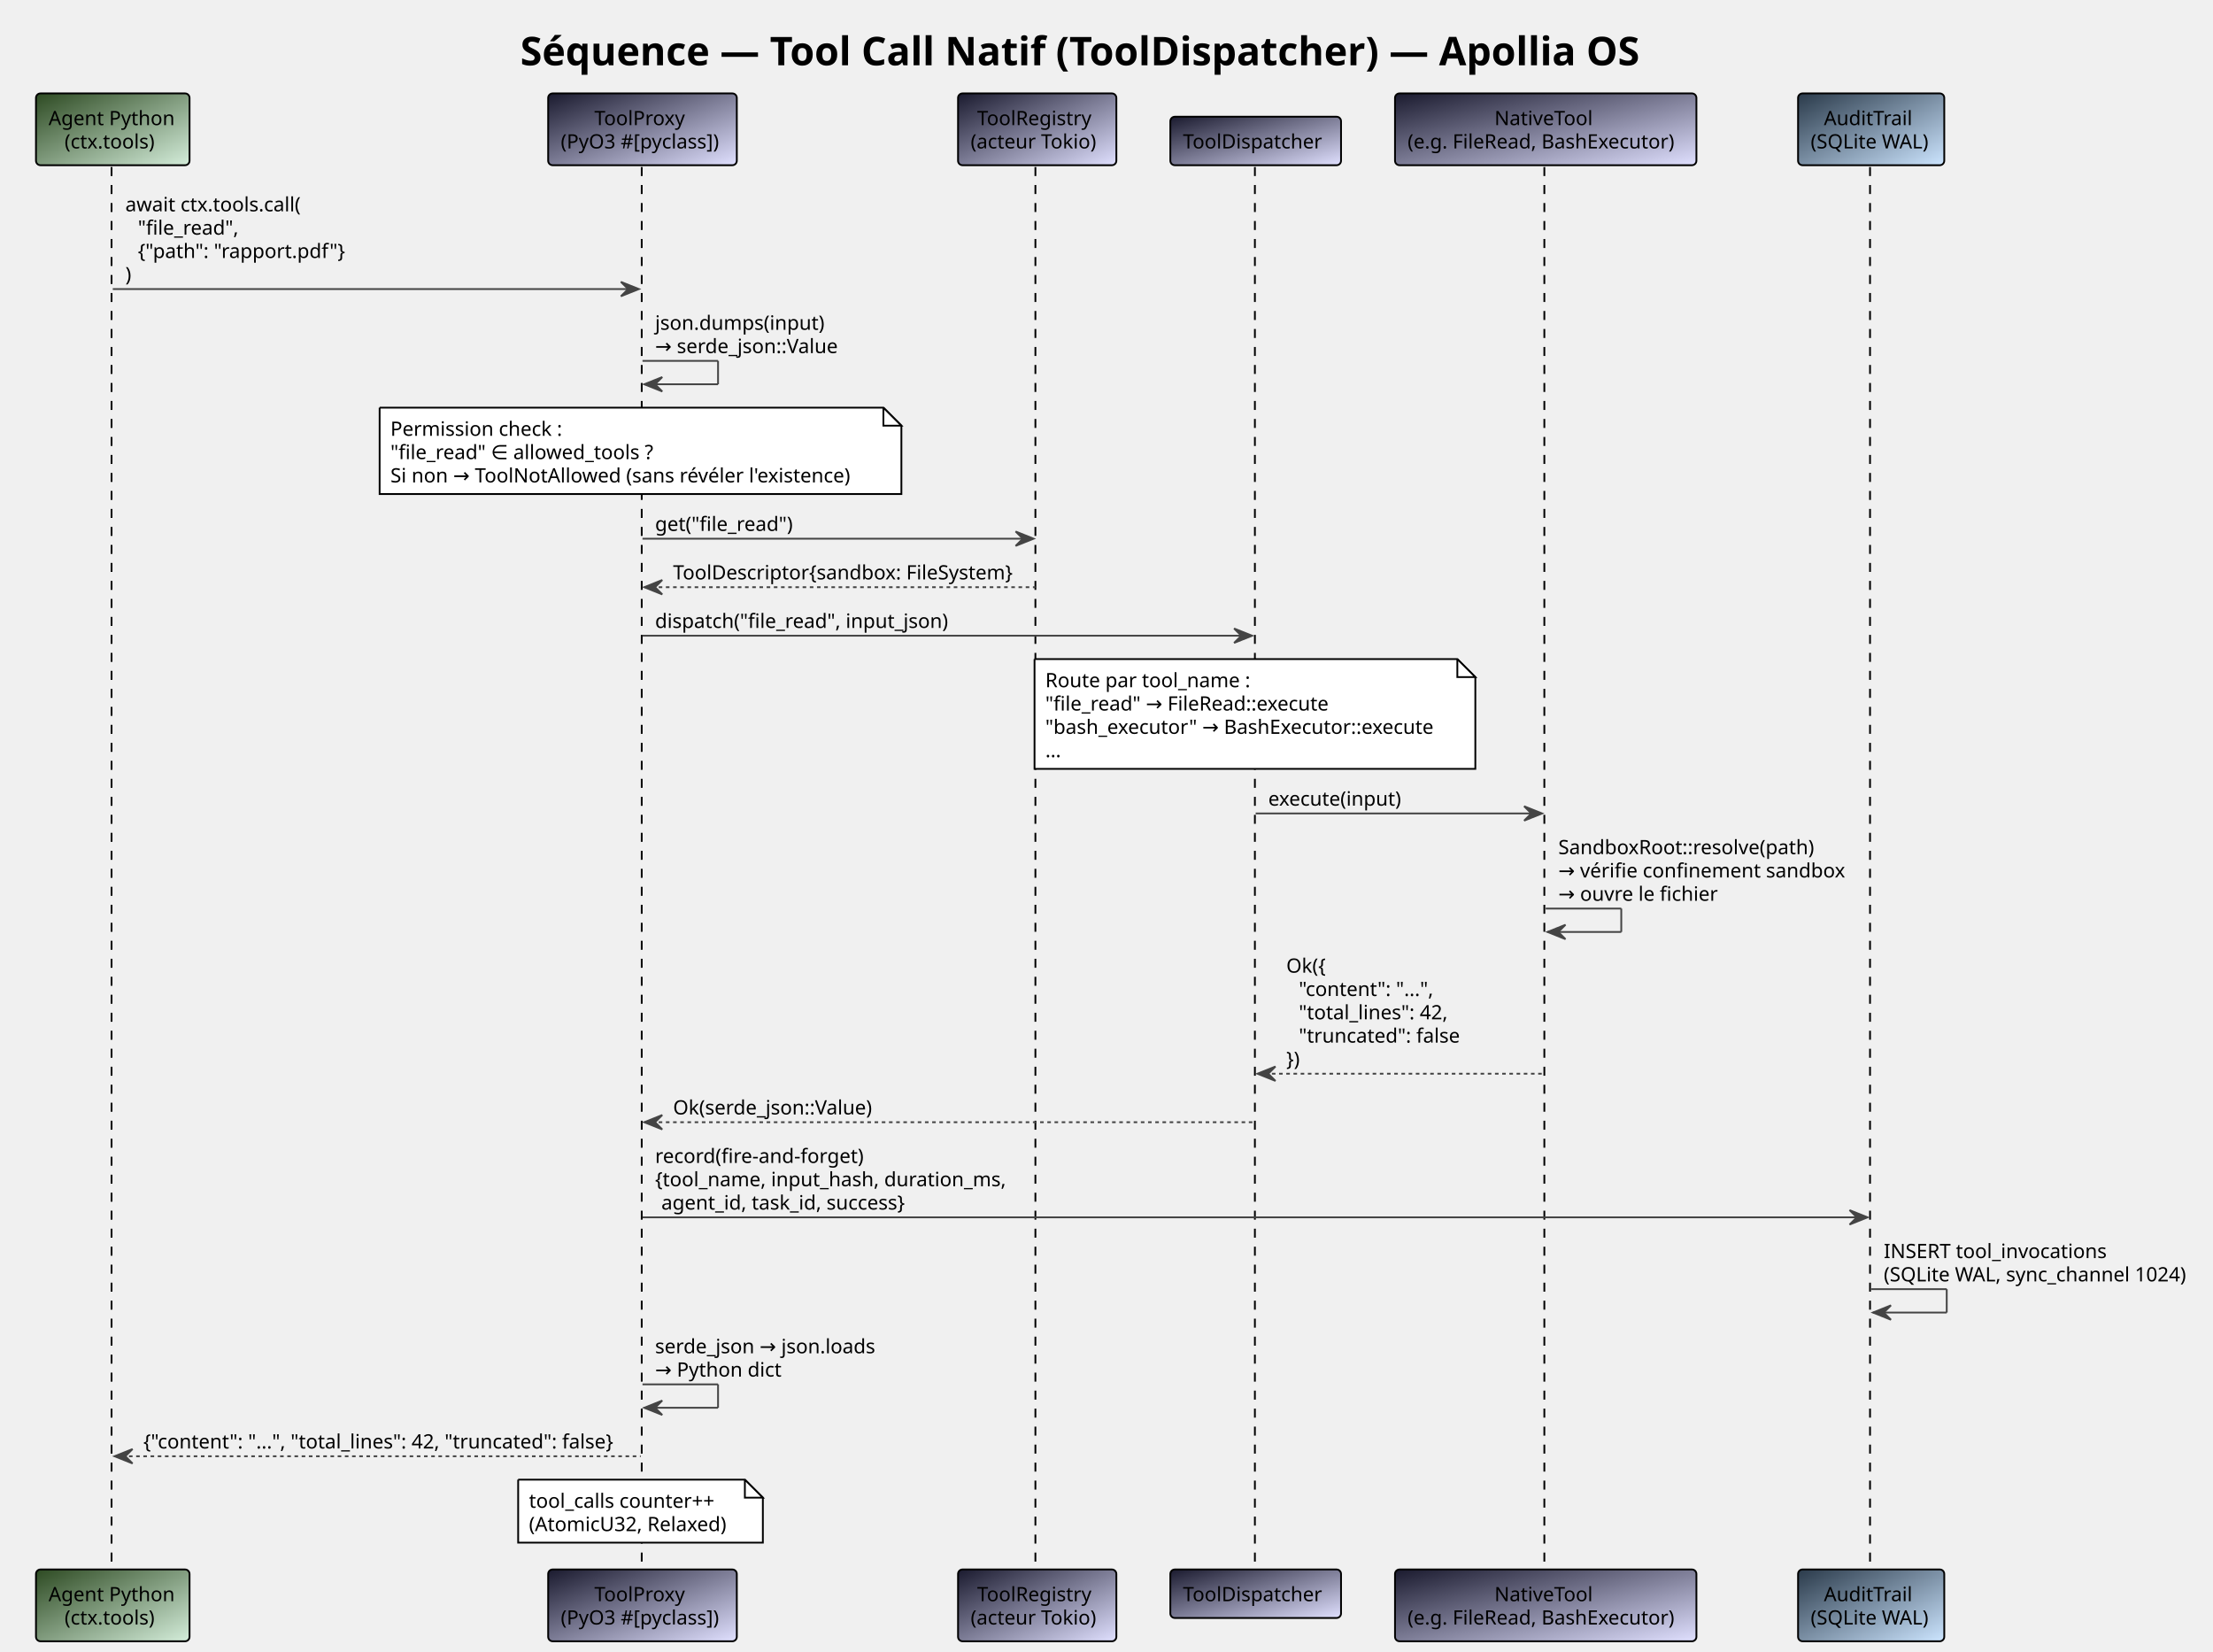
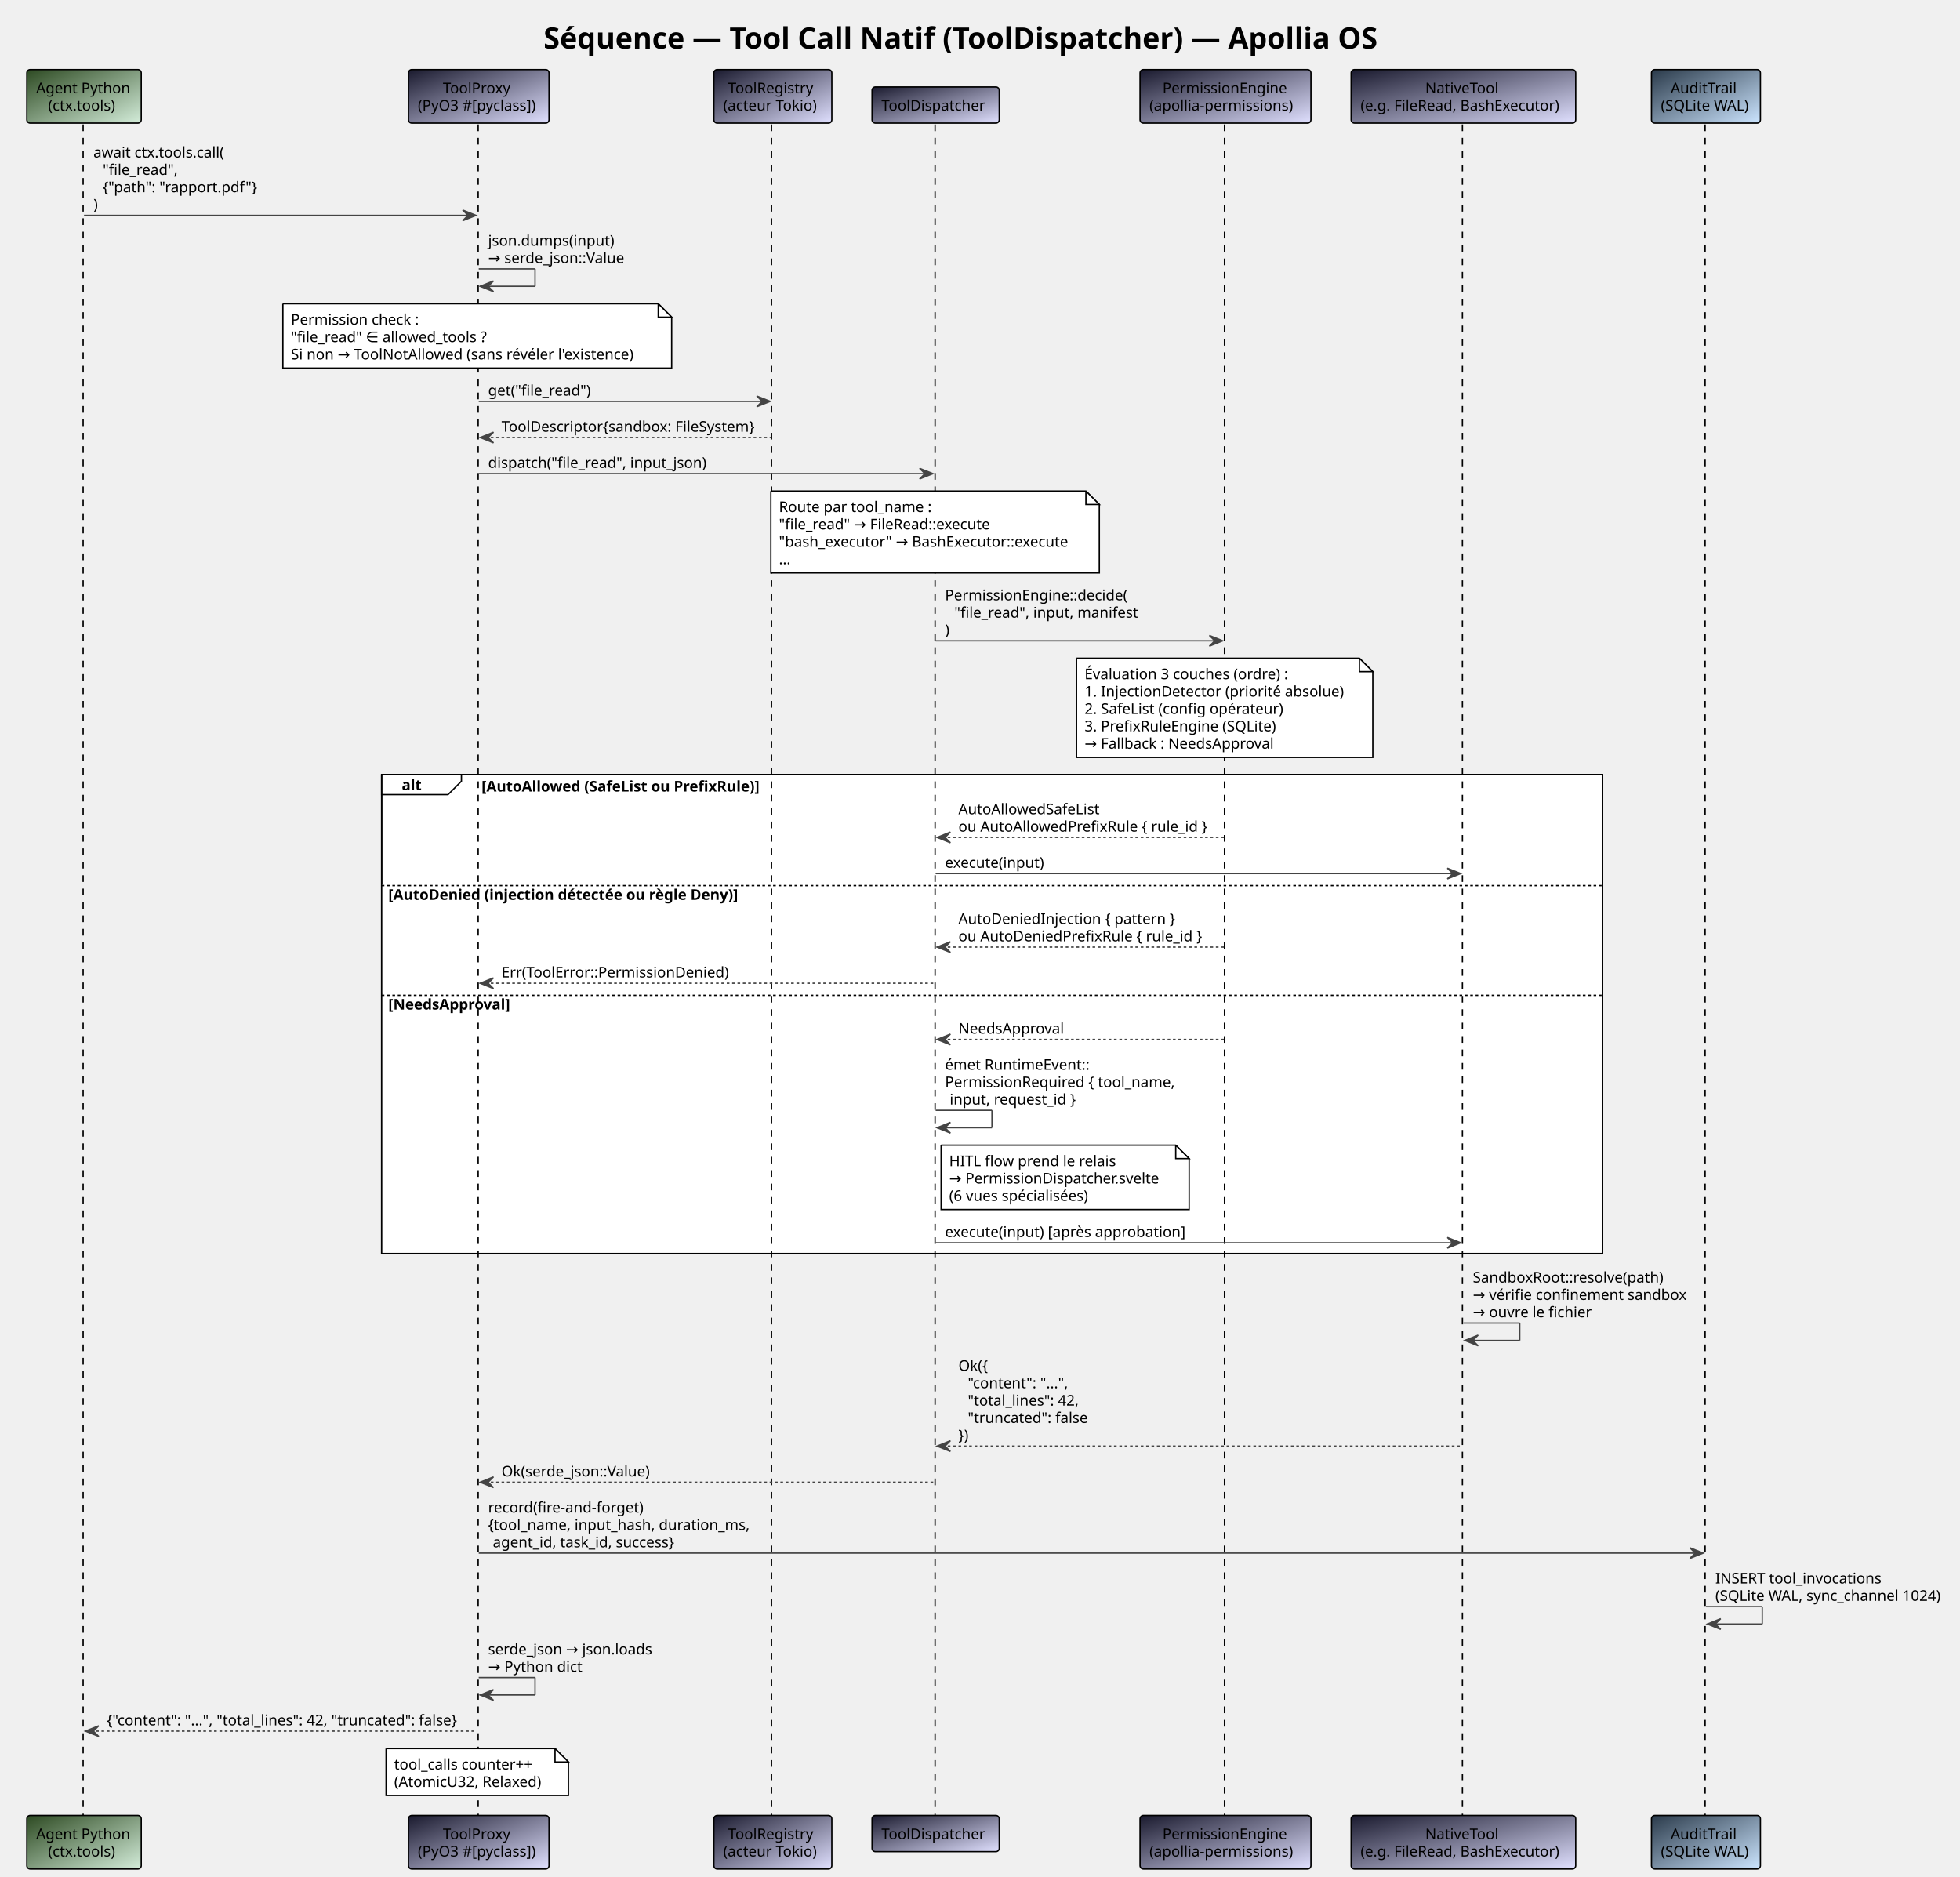
- <svg xmlns="http://www.w3.org/2000/svg" contentStyleType="text/css" data-diagram-type="SEQUENCE" height="918px" preserveAspectRatio="none" style="width:1230px;height:918px;background:#FFFFFF;" version="1.1" viewBox="0 0 1230 918" width="1230px" zoomAndPan="magnify">
+ <svg xmlns="http://www.w3.org/2000/svg" contentStyleType="text/css" data-diagram-type="SEQUENCE" height="1400px" preserveAspectRatio="none" style="width:1462px;height:1400px;background:#FFFFFF;" version="1.1" viewBox="0 0 1462 1400" width="1462px" zoomAndPan="magnify">
  <defs>
-     <linearGradient id="gi0zibzas0h5s0" x1="0%" x2="100%" y1="0%" y2="100%">
+     <linearGradient id="gtyk3l6ncphfq0" x1="0%" x2="100%" y1="0%" y2="100%">
      <stop offset="0%" stop-color="#2D4A22" />
      <stop offset="100%" stop-color="#D4EDDA" />
    </linearGradient>
-     <linearGradient id="gi0zibzas0h5s1" x1="0%" x2="100%" y1="0%" y2="100%">
+     <linearGradient id="gtyk3l6ncphfq1" x1="0%" x2="100%" y1="0%" y2="100%">
      <stop offset="0%" stop-color="#1A1A2E" />
      <stop offset="100%" stop-color="#E0E0FF" />
    </linearGradient>
-     <linearGradient id="gi0zibzas0h5s2" x1="0%" x2="100%" y1="0%" y2="100%">
+     <linearGradient id="gtyk3l6ncphfq2" x1="0%" x2="100%" y1="0%" y2="100%">
      <stop offset="0%" stop-color="#2A3A4A" />
      <stop offset="100%" stop-color="#CCE5FF" />
    </linearGradient>
  </defs>
  <g>
-     <text fill="#000000" font-family="'JetBrains Mono'" font-size="22" font-weight="bold" lengthAdjust="spacing" textLength="655.972" x="289.184" y="36.27">Séquence — Tool Call Natif (ToolDispatcher) — Apollia OS</text>
+     <text fill="#000000" font-family="'JetBrains Mono'" font-size="22" font-weight="bold" lengthAdjust="spacing" textLength="655.972" x="405.427" y="36.27">Séquence — Tool Call Natif (ToolDispatcher) — Apollia OS</text>
+     <rect fill="#FFFFFF" height="357.236" style="stroke:#000000;stroke-width:1;" width="910.685" x="284.675" y="577.742" />
+     <rect fill="#FFFFFF" height="81.82" style="stroke:none;stroke-width:1;" width="910.685" x="284.675" y="659.562" />
+     <rect fill="#FFFFFF" height="193.596" style="stroke:none;stroke-width:1;" width="910.685" x="284.675" y="741.383" />
    <g class="participant-lifeline" data-entity-uid="part1" data-qualified-name="agent" id="part1-lifeline">
      <g>
-         <rect fill="#000000" fill-opacity="0" height="780.383" width="8" x="58.675" y="92.82" />
-         <line style="stroke:#000000;stroke-width:1;stroke-dasharray:5,5;" x1="62" x2="62" y1="92.82" y2="873.203" />
+         <rect fill="#000000" fill-opacity="0" height="1262.305" width="8" x="58.675" y="92.82" />
+         <line style="stroke:#000000;stroke-width:1;stroke-dasharray:5,5;" x1="62" x2="62" y1="92.82" y2="1355.125" />
      </g>
    </g>
    <g class="participant-lifeline" data-entity-uid="part2" data-qualified-name="proxy" id="part2-lifeline">
      <g>
-         <rect fill="#000000" fill-opacity="0" height="780.383" width="8" x="353.099" y="92.82" />
-         <line style="stroke:#000000;stroke-width:1;stroke-dasharray:5,5;" x1="356.675" x2="356.675" y1="92.82" y2="873.203" />
+         <rect fill="#000000" fill-opacity="0" height="1262.305" width="8" x="353.099" y="92.82" />
+         <line style="stroke:#000000;stroke-width:1;stroke-dasharray:5,5;" x1="356.675" x2="356.675" y1="92.82" y2="1355.125" />
      </g>
    </g>
    <g class="participant-lifeline" data-entity-uid="part3" data-qualified-name="reg" id="part3-lifeline">
      <g>
-         <rect fill="#000000" fill-opacity="0" height="780.383" width="8" x="572.483" y="92.82" />
-         <line style="stroke:#000000;stroke-width:1;stroke-dasharray:5,5;" x1="575.487" x2="575.487" y1="92.82" y2="873.203" />
+         <rect fill="#000000" fill-opacity="0" height="1262.305" width="8" x="572.483" y="92.82" />
+         <line style="stroke:#000000;stroke-width:1;stroke-dasharray:5,5;" x1="575.487" x2="575.487" y1="92.82" y2="1355.125" />
      </g>
    </g>
    <g class="participant-lifeline" data-entity-uid="part4" data-qualified-name="dispatcher" id="part4-lifeline">
      <g>
-         <rect fill="#000000" fill-opacity="0" height="780.383" width="8" x="693.918" y="92.82" />
-         <line style="stroke:#000000;stroke-width:1;stroke-dasharray:5,5;" x1="697.479" x2="697.479" y1="92.82" y2="873.203" />
-       </g>
-     </g>
-     <g class="participant-lifeline" data-entity-uid="part5" data-qualified-name="tool" id="part5-lifeline">
-       <g>
-         <rect fill="#000000" fill-opacity="0" height="780.383" width="8" x="855.115" y="92.82" />
-         <line style="stroke:#000000;stroke-width:1;stroke-dasharray:5,5;" x1="858.357" x2="858.357" y1="92.82" y2="873.203" />
-       </g>
-     </g>
-     <g class="participant-lifeline" data-entity-uid="part6" data-qualified-name="audit" id="part6-lifeline">
-       <g>
-         <rect fill="#000000" fill-opacity="0" height="780.383" width="8" x="1036.006" y="92.82" />
-         <line style="stroke:#000000;stroke-width:1;stroke-dasharray:5,5;" x1="1039.377" x2="1039.377" y1="92.82" y2="873.203" />
+         <rect fill="#000000" fill-opacity="0" height="1262.305" width="8" x="693.918" y="92.82" />
+         <line style="stroke:#000000;stroke-width:1;stroke-dasharray:5,5;" x1="697.479" x2="697.479" y1="92.82" y2="1355.125" />
+       </g>
+     </g>
+     <g class="participant-lifeline" data-entity-uid="part5" data-qualified-name="perms" id="part5-lifeline">
+       <g>
+         <rect fill="#000000" fill-opacity="0" height="1262.305" width="8" x="910.106" y="92.82" />
+         <line style="stroke:#000000;stroke-width:1;stroke-dasharray:5,5;" x1="913.369" x2="913.369" y1="92.82" y2="1355.125" />
+       </g>
+     </g>
+     <g class="participant-lifeline" data-entity-uid="part6" data-qualified-name="tool" id="part6-lifeline">
+       <g>
+         <rect fill="#000000" fill-opacity="0" height="1262.305" width="8" x="1087.602" y="92.82" />
+         <line style="stroke:#000000;stroke-width:1;stroke-dasharray:5,5;" x1="1090.844" x2="1090.844" y1="92.82" y2="1355.125" />
+       </g>
+     </g>
+     <g class="participant-lifeline" data-entity-uid="part7" data-qualified-name="audit" id="part7-lifeline">
+       <g>
+         <rect fill="#000000" fill-opacity="0" height="1262.305" width="8" x="1268.493" y="92.82" />
+         <line style="stroke:#000000;stroke-width:1;stroke-dasharray:5,5;" x1="1271.864" x2="1271.864" y1="92.82" y2="1355.125" />
      </g>
    </g>
    <g class="participant participant-head" data-entity-uid="part1" data-qualified-name="agent" id="part1-head">
-       <rect fill="url(#gi0zibzas0h5s0)" height="39.91" rx="2.5" ry="2.5" style="stroke:#000000;stroke-width:1;" width="85.35" x="20" y="51.91" />
+       <rect fill="url(#gtyk3l6ncphfq0)" height="39.91" rx="2.5" ry="2.5" style="stroke:#000000;stroke-width:1;" width="85.35" x="20" y="51.91" />
      <text fill="#000000" font-family="'JetBrains Mono'" font-size="11" lengthAdjust="spacing" textLength="71.35" x="27" y="69.545">Agent Python</text>
      <text fill="#000000" font-family="'JetBrains Mono'" font-size="11" lengthAdjust="spacing" textLength="53.544" x="35.903" y="82.5">(ctx.tools)</text>
    </g>
    <g class="participant participant-tail" data-entity-uid="part1" data-qualified-name="agent" id="part1-tail">
-       <rect fill="url(#gi0zibzas0h5s0)" height="39.91" rx="2.5" ry="2.5" style="stroke:#000000;stroke-width:1;" width="85.35" x="20" y="872.203" />
-       <text fill="#000000" font-family="'JetBrains Mono'" font-size="11" lengthAdjust="spacing" textLength="71.35" x="27" y="889.838">Agent Python</text>
-       <text fill="#000000" font-family="'JetBrains Mono'" font-size="11" lengthAdjust="spacing" textLength="53.544" x="35.903" y="902.793">(ctx.tools)</text>
+       <rect fill="url(#gtyk3l6ncphfq0)" height="39.91" rx="2.5" ry="2.5" style="stroke:#000000;stroke-width:1;" width="85.35" x="20" y="1354.125" />
+       <text fill="#000000" font-family="'JetBrains Mono'" font-size="11" lengthAdjust="spacing" textLength="71.35" x="27" y="1371.76">Agent Python</text>
+       <text fill="#000000" font-family="'JetBrains Mono'" font-size="11" lengthAdjust="spacing" textLength="53.544" x="35.903" y="1384.715">(ctx.tools)</text>
    </g>
    <g class="participant participant-head" data-entity-uid="part2" data-qualified-name="proxy" id="part2-head">
-       <rect fill="url(#gi0zibzas0h5s1)" height="39.91" rx="2.5" ry="2.5" style="stroke:#000000;stroke-width:1;" width="104.847" x="304.675" y="51.91" />
+       <rect fill="url(#gtyk3l6ncphfq1)" height="39.91" rx="2.5" ry="2.5" style="stroke:#000000;stroke-width:1;" width="104.847" x="304.675" y="51.91" />
      <text fill="#000000" font-family="'JetBrains Mono'" font-size="11" lengthAdjust="spacing" textLength="53.48" x="330.359" y="69.545">ToolProxy</text>
      <text fill="#000000" font-family="'JetBrains Mono'" font-size="11" lengthAdjust="spacing" textLength="90.847" x="311.675" y="82.5">(PyO3 #[pyclass])</text>
    </g>
    <g class="participant participant-tail" data-entity-uid="part2" data-qualified-name="proxy" id="part2-tail">
-       <rect fill="url(#gi0zibzas0h5s1)" height="39.91" rx="2.5" ry="2.5" style="stroke:#000000;stroke-width:1;" width="104.847" x="304.675" y="872.203" />
-       <text fill="#000000" font-family="'JetBrains Mono'" font-size="11" lengthAdjust="spacing" textLength="53.48" x="330.359" y="889.838">ToolProxy</text>
-       <text fill="#000000" font-family="'JetBrains Mono'" font-size="11" lengthAdjust="spacing" textLength="90.847" x="311.675" y="902.793">(PyO3 #[pyclass])</text>
+       <rect fill="url(#gtyk3l6ncphfq1)" height="39.91" rx="2.5" ry="2.5" style="stroke:#000000;stroke-width:1;" width="104.847" x="304.675" y="1354.125" />
+       <text fill="#000000" font-family="'JetBrains Mono'" font-size="11" lengthAdjust="spacing" textLength="53.48" x="330.359" y="1371.76">ToolProxy</text>
+       <text fill="#000000" font-family="'JetBrains Mono'" font-size="11" lengthAdjust="spacing" textLength="90.847" x="311.675" y="1384.715">(PyO3 #[pyclass])</text>
    </g>
    <g class="participant participant-head" data-entity-uid="part3" data-qualified-name="reg" id="part3-head">
-       <rect fill="url(#gi0zibzas0h5s1)" height="39.91" rx="2.5" ry="2.5" style="stroke:#000000;stroke-width:1;" width="87.992" x="532.487" y="51.91" />
+       <rect fill="url(#gtyk3l6ncphfq1)" height="39.91" rx="2.5" ry="2.5" style="stroke:#000000;stroke-width:1;" width="87.992" x="532.487" y="51.91" />
      <text fill="#000000" font-family="'JetBrains Mono'" font-size="11" lengthAdjust="spacing" textLength="66.741" x="543.112" y="69.545">ToolRegistry</text>
      <text fill="#000000" font-family="'JetBrains Mono'" font-size="11" lengthAdjust="spacing" textLength="73.992" x="539.487" y="82.5">(acteur Tokio)</text>
    </g>
    <g class="participant participant-tail" data-entity-uid="part3" data-qualified-name="reg" id="part3-tail">
-       <rect fill="url(#gi0zibzas0h5s1)" height="39.91" rx="2.5" ry="2.5" style="stroke:#000000;stroke-width:1;" width="87.992" x="532.487" y="872.203" />
-       <text fill="#000000" font-family="'JetBrains Mono'" font-size="11" lengthAdjust="spacing" textLength="66.741" x="543.112" y="889.838">ToolRegistry</text>
-       <text fill="#000000" font-family="'JetBrains Mono'" font-size="11" lengthAdjust="spacing" textLength="73.992" x="539.487" y="902.793">(acteur Tokio)</text>
+       <rect fill="url(#gtyk3l6ncphfq1)" height="39.91" rx="2.5" ry="2.5" style="stroke:#000000;stroke-width:1;" width="87.992" x="532.487" y="1354.125" />
+       <text fill="#000000" font-family="'JetBrains Mono'" font-size="11" lengthAdjust="spacing" textLength="66.741" x="543.112" y="1371.76">ToolRegistry</text>
+       <text fill="#000000" font-family="'JetBrains Mono'" font-size="11" lengthAdjust="spacing" textLength="73.992" x="539.487" y="1384.715">(acteur Tokio)</text>
    </g>
    <g class="participant participant-head" data-entity-uid="part4" data-qualified-name="dispatcher" id="part4-head">
-       <rect fill="url(#gi0zibzas0h5s1)" height="26.955" rx="2.5" ry="2.5" style="stroke:#000000;stroke-width:1;" width="94.878" x="650.479" y="64.865" />
+       <rect fill="url(#gtyk3l6ncphfq1)" height="26.955" rx="2.5" ry="2.5" style="stroke:#000000;stroke-width:1;" width="94.878" x="650.479" y="64.865" />
      <text fill="#000000" font-family="'JetBrains Mono'" font-size="11" lengthAdjust="spacing" textLength="80.878" x="657.479" y="82.5">ToolDispatcher</text>
    </g>
    <g class="participant participant-tail" data-entity-uid="part4" data-qualified-name="dispatcher" id="part4-tail">
-       <rect fill="url(#gi0zibzas0h5s1)" height="26.955" rx="2.5" ry="2.5" style="stroke:#000000;stroke-width:1;" width="94.878" x="650.479" y="872.203" />
-       <text fill="#000000" font-family="'JetBrains Mono'" font-size="11" lengthAdjust="spacing" textLength="80.878" x="657.479" y="889.838">ToolDispatcher</text>
-     </g>
-     <g class="participant participant-head" data-entity-uid="part5" data-qualified-name="tool" id="part5-head">
-       <rect fill="url(#gi0zibzas0h5s1)" height="39.91" rx="2.5" ry="2.5" style="stroke:#000000;stroke-width:1;" width="167.517" x="775.357" y="51.91" />
-       <text fill="#000000" font-family="'JetBrains Mono'" font-size="11" lengthAdjust="spacing" textLength="56.966" x="830.632" y="69.545">NativeTool</text>
-       <text fill="#000000" font-family="'JetBrains Mono'" font-size="11" lengthAdjust="spacing" textLength="153.517" x="782.357" y="82.5">(e.g. FileRead, BashExecutor)</text>
-     </g>
-     <g class="participant participant-tail" data-entity-uid="part5" data-qualified-name="tool" id="part5-tail">
-       <rect fill="url(#gi0zibzas0h5s1)" height="39.91" rx="2.5" ry="2.5" style="stroke:#000000;stroke-width:1;" width="167.517" x="775.357" y="872.203" />
-       <text fill="#000000" font-family="'JetBrains Mono'" font-size="11" lengthAdjust="spacing" textLength="56.966" x="830.632" y="889.838">NativeTool</text>
-       <text fill="#000000" font-family="'JetBrains Mono'" font-size="11" lengthAdjust="spacing" textLength="153.517" x="782.357" y="902.793">(e.g. FileRead, BashExecutor)</text>
-     </g>
-     <g class="participant participant-head" data-entity-uid="part6" data-qualified-name="audit" id="part6-head">
-       <rect fill="url(#gi0zibzas0h5s2)" height="39.91" rx="2.5" ry="2.5" style="stroke:#000000;stroke-width:1;" width="81.257" x="999.377" y="51.91" />
-       <text fill="#000000" font-family="'JetBrains Mono'" font-size="11" lengthAdjust="spacing" textLength="52.524" x="1013.744" y="69.545">AuditTrail</text>
-       <text fill="#000000" font-family="'JetBrains Mono'" font-size="11" lengthAdjust="spacing" textLength="67.257" x="1006.377" y="82.5">(SQLite WAL)</text>
-     </g>
-     <g class="participant participant-tail" data-entity-uid="part6" data-qualified-name="audit" id="part6-tail">
-       <rect fill="url(#gi0zibzas0h5s2)" height="39.91" rx="2.5" ry="2.5" style="stroke:#000000;stroke-width:1;" width="81.257" x="999.377" y="872.203" />
-       <text fill="#000000" font-family="'JetBrains Mono'" font-size="11" lengthAdjust="spacing" textLength="52.524" x="1013.744" y="889.838">AuditTrail</text>
-       <text fill="#000000" font-family="'JetBrains Mono'" font-size="11" lengthAdjust="spacing" textLength="67.257" x="1006.377" y="902.793">(SQLite WAL)</text>
+       <rect fill="url(#gtyk3l6ncphfq1)" height="26.955" rx="2.5" ry="2.5" style="stroke:#000000;stroke-width:1;" width="94.878" x="650.479" y="1354.125" />
+       <text fill="#000000" font-family="'JetBrains Mono'" font-size="11" lengthAdjust="spacing" textLength="80.878" x="657.479" y="1371.76">ToolDispatcher</text>
+     </g>
+     <g class="participant participant-head" data-entity-uid="part5" data-qualified-name="perms" id="part5-head">
+       <rect fill="url(#gtyk3l6ncphfq1)" height="39.91" rx="2.5" ry="2.5" style="stroke:#000000;stroke-width:1;" width="127.475" x="850.369" y="51.91" />
+       <text fill="#000000" font-family="'JetBrains Mono'" font-size="11" lengthAdjust="spacing" textLength="93.919" x="867.147" y="69.545">PermissionEngine</text>
+       <text fill="#000000" font-family="'JetBrains Mono'" font-size="11" lengthAdjust="spacing" textLength="113.475" x="857.369" y="82.5">(apollia-permissions)</text>
+     </g>
+     <g class="participant participant-tail" data-entity-uid="part5" data-qualified-name="perms" id="part5-tail">
+       <rect fill="url(#gtyk3l6ncphfq1)" height="39.91" rx="2.5" ry="2.5" style="stroke:#000000;stroke-width:1;" width="127.475" x="850.369" y="1354.125" />
+       <text fill="#000000" font-family="'JetBrains Mono'" font-size="11" lengthAdjust="spacing" textLength="93.919" x="867.147" y="1371.76">PermissionEngine</text>
+       <text fill="#000000" font-family="'JetBrains Mono'" font-size="11" lengthAdjust="spacing" textLength="113.475" x="857.369" y="1384.715">(apollia-permissions)</text>
+     </g>
+     <g class="participant participant-head" data-entity-uid="part6" data-qualified-name="tool" id="part6-head">
+       <rect fill="url(#gtyk3l6ncphfq1)" height="39.91" rx="2.5" ry="2.5" style="stroke:#000000;stroke-width:1;" width="167.517" x="1007.844" y="51.91" />
+       <text fill="#000000" font-family="'JetBrains Mono'" font-size="11" lengthAdjust="spacing" textLength="56.966" x="1063.119" y="69.545">NativeTool</text>
+       <text fill="#000000" font-family="'JetBrains Mono'" font-size="11" lengthAdjust="spacing" textLength="153.517" x="1014.844" y="82.5">(e.g. FileRead, BashExecutor)</text>
+     </g>
+     <g class="participant participant-tail" data-entity-uid="part6" data-qualified-name="tool" id="part6-tail">
+       <rect fill="url(#gtyk3l6ncphfq1)" height="39.91" rx="2.5" ry="2.5" style="stroke:#000000;stroke-width:1;" width="167.517" x="1007.844" y="1354.125" />
+       <text fill="#000000" font-family="'JetBrains Mono'" font-size="11" lengthAdjust="spacing" textLength="56.966" x="1063.119" y="1371.76">NativeTool</text>
+       <text fill="#000000" font-family="'JetBrains Mono'" font-size="11" lengthAdjust="spacing" textLength="153.517" x="1014.844" y="1384.715">(e.g. FileRead, BashExecutor)</text>
+     </g>
+     <g class="participant participant-head" data-entity-uid="part7" data-qualified-name="audit" id="part7-head">
+       <rect fill="url(#gtyk3l6ncphfq2)" height="39.91" rx="2.5" ry="2.5" style="stroke:#000000;stroke-width:1;" width="81.257" x="1231.864" y="51.91" />
+       <text fill="#000000" font-family="'JetBrains Mono'" font-size="11" lengthAdjust="spacing" textLength="52.524" x="1246.231" y="69.545">AuditTrail</text>
+       <text fill="#000000" font-family="'JetBrains Mono'" font-size="11" lengthAdjust="spacing" textLength="67.257" x="1238.864" y="82.5">(SQLite WAL)</text>
+     </g>
+     <g class="participant participant-tail" data-entity-uid="part7" data-qualified-name="audit" id="part7-tail">
+       <rect fill="url(#gtyk3l6ncphfq2)" height="39.91" rx="2.5" ry="2.5" style="stroke:#000000;stroke-width:1;" width="81.257" x="1231.864" y="1354.125" />
+       <text fill="#000000" font-family="'JetBrains Mono'" font-size="11" lengthAdjust="spacing" textLength="52.524" x="1246.231" y="1371.76">AuditTrail</text>
+       <text fill="#000000" font-family="'JetBrains Mono'" font-size="11" lengthAdjust="spacing" textLength="67.257" x="1238.864" y="1384.715">(SQLite WAL)</text>
    </g>
    <g class="message" data-entity-1="part1" data-entity-2="part2" id="msg1">
      <polygon fill="#444444" points="345.099,156.641,355.099,160.641,345.099,164.641,349.099,160.641" style="stroke:#444444;stroke-width:1;" />
      <line style="stroke:#444444;stroke-width:1;" x1="62.675" x2="351.099" y1="160.641" y2="160.641" />
      <text fill="#000000" font-family="'JetBrains Mono'" font-size="11" lengthAdjust="spacing" textLength="102.915" x="69.675" y="117.455">await ctx.tools.call(</text>
      <text fill="#000000" font-family="'JetBrains Mono'" font-size="11" lengthAdjust="spacing" textLength="57.358" x="76.636" y="130.41">"file_read",</text>
      <text fill="#000000" font-family="'JetBrains Mono'" font-size="11" lengthAdjust="spacing" textLength="115.656" x="76.636" y="143.365">{"path": "rapport.pdf"}</text>
      <text fill="#000000" font-family="'JetBrains Mono'" font-size="11" lengthAdjust="spacing" textLength="3.577" x="69.675" y="156.32">)</text>
    </g>
    <g class="message" data-entity-1="part2" data-entity-2="part2" id="msg2">
      <line style="stroke:#444444;stroke-width:1;" x1="357.099" x2="399.099" y1="200.551" y2="200.551" />
      <line style="stroke:#444444;stroke-width:1;" x1="399.099" x2="399.099" y1="200.551" y2="213.551" />
      <line style="stroke:#444444;stroke-width:1;" x1="358.099" x2="399.099" y1="213.551" y2="213.551" />
      <polygon fill="#444444" points="368.099,209.551,358.099,213.551,368.099,217.551,364.099,213.551" style="stroke:#444444;stroke-width:1;" />
      <text fill="#000000" font-family="'JetBrains Mono'" font-size="11" lengthAdjust="spacing" textLength="97.593" x="364.099" y="183.275">json.dumps(input)</text>
      <text fill="#000000" font-family="'JetBrains Mono'" font-size="11" lengthAdjust="spacing" textLength="108.168" x="364.099" y="196.231">→ serde_json::Value</text>
    </g>
    <path d="M211,226.551 L211,274.551 L501,274.551 L501,236.551 L491,226.551 L211,226.551" fill="#FFFFFF" style="stroke:#000000;stroke-width:1;" />
    <path d="M491,226.551 L491,236.551 L501,236.551 L491,226.551" fill="#FFFFFF" style="stroke:#000000;stroke-width:1;" />
    <text fill="#000000" font-family="'JetBrains Mono'" font-size="11" lengthAdjust="spacing" textLength="99.231" x="217" y="242.185">Permission check :</text>
    <text fill="#000000" font-family="'JetBrains Mono'" font-size="11" lengthAdjust="spacing" textLength="147.931" x="217" y="255.141">"file_read" ∈ allowed_tools ?</text>
    <text fill="#000000" font-family="'JetBrains Mono'" font-size="11" lengthAdjust="spacing" textLength="270" x="217" y="268.096">Si non → ToolNotAllowed (sans révéler l'existence)</text>
    <g class="message" data-entity-1="part2" data-entity-2="part3" id="msg3">
      <polygon fill="#444444" points="564.483,295.371,574.483,299.371,564.483,303.371,568.483,299.371" style="stroke:#444444;stroke-width:1;" />
      <line style="stroke:#444444;stroke-width:1;" x1="357.099" x2="570.483" y1="299.371" y2="299.371" />
      <text fill="#000000" font-family="'JetBrains Mono'" font-size="11" lengthAdjust="spacing" textLength="78.133" x="364.099" y="295.051">get("file_read")</text>
    </g>
    <g class="message" data-entity-1="part3" data-entity-2="part2" id="msg4">
      <polygon fill="#444444" points="368.099,322.326,358.099,326.326,368.099,330.326,364.099,326.326" style="stroke:#444444;stroke-width:1;" />
      <line style="stroke:#444444;stroke-width:1;stroke-dasharray:2,2;" x1="362.099" x2="575.483" y1="326.326" y2="326.326" />
      <text fill="#000000" font-family="'JetBrains Mono'" font-size="11" lengthAdjust="spacing" textLength="195.384" x="374.099" y="322.006">ToolDescriptor{sandbox: FileSystem}</text>
    </g>
    <g class="message" data-entity-1="part2" data-entity-2="part4" id="msg5">
      <polygon fill="#444444" points="685.918,349.281,695.918,353.281,685.918,357.281,689.918,353.281" style="stroke:#444444;stroke-width:1;" />
      <line style="stroke:#444444;stroke-width:1;" x1="357.099" x2="691.918" y1="353.281" y2="353.281" />
      <text fill="#000000" font-family="'JetBrains Mono'" font-size="11" lengthAdjust="spacing" textLength="169.184" x="364.099" y="348.961">dispatch("file_read", input_json)</text>
    </g>
    <path d="M575,366.281 L575,427.281 L820,427.281 L820,376.281 L810,366.281 L575,366.281" fill="#FFFFFF" style="stroke:#000000;stroke-width:1;" />
    <path d="M810,366.281 L810,376.281 L820,376.281 L810,366.281" fill="#FFFFFF" style="stroke:#000000;stroke-width:1;" />
    <text fill="#000000" font-family="'JetBrains Mono'" font-size="11" lengthAdjust="spacing" textLength="117.81" x="581" y="381.916">Route par tool_name :</text>
    <text fill="#000000" font-family="'JetBrains Mono'" font-size="11" lengthAdjust="spacing" textLength="164.973" x="581" y="394.871">"file_read" → FileRead::execute</text>
    <text fill="#000000" font-family="'JetBrains Mono'" font-size="11" lengthAdjust="spacing" textLength="224.12" x="581" y="407.826">"bash_executor" → BashExecutor::execute</text>
    <text fill="#000000" font-family="'JetBrains Mono'" font-size="11" lengthAdjust="spacing" textLength="11" x="581" y="420.781">…</text>
    <g class="message" data-entity-1="part4" data-entity-2="part5" id="msg6">
-       <polygon fill="#444444" points="847.115,448.057,857.115,452.057,847.115,456.057,851.115,452.057" style="stroke:#444444;stroke-width:1;" />
-       <line style="stroke:#444444;stroke-width:1;" x1="697.918" x2="853.115" y1="452.057" y2="452.057" />
-       <text fill="#000000" font-family="'JetBrains Mono'" font-size="11" lengthAdjust="spacing" textLength="76.731" x="704.918" y="447.736">execute(input)</text>
-     </g>
-     <g class="message" data-entity-1="part5" data-entity-2="part5" id="msg7">
-       <line style="stroke:#444444;stroke-width:1;" x1="859.115" x2="901.115" y1="504.922" y2="504.922" />
-       <line style="stroke:#444444;stroke-width:1;" x1="901.115" x2="901.115" y1="504.922" y2="517.922" />
-       <line style="stroke:#444444;stroke-width:1;" x1="860.115" x2="901.115" y1="517.922" y2="517.922" />
-       <polygon fill="#444444" points="870.115,513.922,860.115,517.922,870.115,521.922,866.115,517.922" style="stroke:#444444;stroke-width:1;" />
-       <text fill="#000000" font-family="'JetBrains Mono'" font-size="11" lengthAdjust="spacing" textLength="146.808" x="866.115" y="474.691">SandboxRoot::resolve(path)</text>
-       <text fill="#000000" font-family="'JetBrains Mono'" font-size="11" lengthAdjust="spacing" textLength="166.891" x="866.115" y="487.647">→ vérifie confinement sandbox</text>
-       <text fill="#000000" font-family="'JetBrains Mono'" font-size="11" lengthAdjust="spacing" textLength="94.15" x="866.115" y="500.602">→ ouvre le fichier</text>
-     </g>
-     <g class="message" data-entity-1="part5" data-entity-2="part4" id="msg8">
-       <polygon fill="#444444" points="708.918,592.697,698.918,596.697,708.918,600.697,704.918,596.697" style="stroke:#444444;stroke-width:1;" />
-       <line style="stroke:#444444;stroke-width:1;stroke-dasharray:2,2;" x1="702.918" x2="858.115" y1="596.697" y2="596.697" />
-       <text fill="#000000" font-family="'JetBrains Mono'" font-size="11" lengthAdjust="spacing" textLength="22.129" x="714.918" y="540.557">Ok({</text>
-       <text fill="#000000" font-family="'JetBrains Mono'" font-size="11" lengthAdjust="spacing" textLength="77.72" x="721.879" y="553.512">"content": "...",</text>
-       <text fill="#000000" font-family="'JetBrains Mono'" font-size="11" lengthAdjust="spacing" textLength="87.232" x="721.879" y="566.467">"total_lines": 42,</text>
-       <text fill="#000000" font-family="'JetBrains Mono'" font-size="11" lengthAdjust="spacing" textLength="91.357" x="721.879" y="579.422">"truncated": false</text>
-       <text fill="#000000" font-family="'JetBrains Mono'" font-size="11" lengthAdjust="spacing" textLength="7.154" x="714.918" y="592.377">})</text>
-     </g>
-     <g class="message" data-entity-1="part4" data-entity-2="part2" id="msg9">
-       <polygon fill="#444444" points="368.099,619.652,358.099,623.652,368.099,627.652,364.099,623.652" style="stroke:#444444;stroke-width:1;" />
-       <line style="stroke:#444444;stroke-width:1;stroke-dasharray:2,2;" x1="362.099" x2="696.918" y1="623.652" y2="623.652" />
-       <text fill="#000000" font-family="'JetBrains Mono'" font-size="11" lengthAdjust="spacing" textLength="115.817" x="374.099" y="619.332">Ok(serde_json::Value)</text>
-     </g>
-     <g class="message" data-entity-1="part2" data-entity-2="part6" id="msg10">
-       <polygon fill="#444444" points="1028.006,672.518,1038.006,676.518,1028.006,680.518,1032.006,676.518" style="stroke:#444444;stroke-width:1;" />
-       <line style="stroke:#444444;stroke-width:1;" x1="357.099" x2="1034.006" y1="676.518" y2="676.518" />
-       <text fill="#000000" font-family="'JetBrains Mono'" font-size="11" lengthAdjust="spacing" textLength="124.411" x="364.099" y="646.287">record(fire-and-forget)</text>
-       <text fill="#000000" font-family="'JetBrains Mono'" font-size="11" lengthAdjust="spacing" textLength="201.873" x="364.099" y="659.242">{tool_name, input_hash, duration_ms,</text>
-       <text fill="#000000" font-family="'JetBrains Mono'" font-size="11" lengthAdjust="spacing" textLength="141.98" x="367.579" y="672.197">agent_id, task_id, success}</text>
-     </g>
-     <g class="message" data-entity-1="part6" data-entity-2="part6" id="msg11">
-       <line style="stroke:#444444;stroke-width:1;" x1="1040.006" x2="1082.006" y1="716.428" y2="716.428" />
-       <line style="stroke:#444444;stroke-width:1;" x1="1082.006" x2="1082.006" y1="716.428" y2="729.428" />
-       <line style="stroke:#444444;stroke-width:1;" x1="1041.006" x2="1082.006" y1="729.428" y2="729.428" />
-       <polygon fill="#444444" points="1051.006,725.428,1041.006,729.428,1051.006,733.428,1047.006,729.428" style="stroke:#444444;stroke-width:1;" />
-       <text fill="#000000" font-family="'JetBrains Mono'" font-size="11" lengthAdjust="spacing" textLength="127.531" x="1047.006" y="699.152">INSERT tool_invocations</text>
-       <text fill="#000000" font-family="'JetBrains Mono'" font-size="11" lengthAdjust="spacing" textLength="176.333" x="1047.006" y="712.107">(SQLite WAL, sync_channel 1024)</text>
-     </g>
-     <g class="message" data-entity-1="part2" data-entity-2="part2" id="msg12">
-       <line style="stroke:#444444;stroke-width:1;" x1="357.099" x2="399.099" y1="769.338" y2="769.338" />
-       <line style="stroke:#444444;stroke-width:1;" x1="399.099" x2="399.099" y1="769.338" y2="782.338" />
-       <line style="stroke:#444444;stroke-width:1;" x1="358.099" x2="399.099" y1="782.338" y2="782.338" />
-       <polygon fill="#444444" points="368.099,778.338,358.099,782.338,368.099,786.338,364.099,782.338" style="stroke:#444444;stroke-width:1;" />
-       <text fill="#000000" font-family="'JetBrains Mono'" font-size="11" lengthAdjust="spacing" textLength="129.846" x="364.099" y="752.062">serde_json → json.loads</text>
-       <text fill="#000000" font-family="'JetBrains Mono'" font-size="11" lengthAdjust="spacing" textLength="74.164" x="364.099" y="765.018">→ Python dict</text>
-     </g>
-     <g class="message" data-entity-1="part2" data-entity-2="part1" id="msg13">
-       <polygon fill="#444444" points="73.675,805.293,63.675,809.293,73.675,813.293,69.675,809.293" style="stroke:#444444;stroke-width:1;" />
-       <line style="stroke:#444444;stroke-width:1;stroke-dasharray:2,2;" x1="67.675" x2="356.099" y1="809.293" y2="809.293" />
-       <text fill="#000000" font-family="'JetBrains Mono'" font-size="11" lengthAdjust="spacing" textLength="270.424" x="79.675" y="804.973">{"content": "...", "total_lines": 42, "truncated": false}</text>
-     </g>
-     <path d="M288,822.293 L288,857.293 L424,857.293 L424,832.293 L414,822.293 L288,822.293" fill="#FFFFFF" style="stroke:#000000;stroke-width:1;" />
-     <path d="M414,822.293 L414,832.293 L424,832.293 L414,822.293" fill="#FFFFFF" style="stroke:#000000;stroke-width:1;" />
-     <text fill="#000000" font-family="'JetBrains Mono'" font-size="11" lengthAdjust="spacing" textLength="111.74" x="294" y="837.928">tool_calls counter++</text>
-     <text fill="#000000" font-family="'JetBrains Mono'" font-size="11" lengthAdjust="spacing" textLength="115.328" x="294" y="850.883">(AtomicU32, Relaxed)</text>
+       <polygon fill="#444444" points="902.106,473.967,912.106,477.967,902.106,481.967,906.106,477.967" style="stroke:#444444;stroke-width:1;" />
+       <line style="stroke:#444444;stroke-width:1;" x1="697.918" x2="908.106" y1="477.967" y2="477.967" />
+       <text fill="#000000" font-family="'JetBrains Mono'" font-size="11" lengthAdjust="spacing" textLength="139.375" x="704.918" y="447.736">PermissionEngine::decide(</text>
+       <text fill="#000000" font-family="'JetBrains Mono'" font-size="11" lengthAdjust="spacing" textLength="141.915" x="711.879" y="460.691">"file_read", input, manifest</text>
+       <text fill="#000000" font-family="'JetBrains Mono'" font-size="11" lengthAdjust="spacing" textLength="3.577" x="704.918" y="473.647">)</text>
+     </g>
+     <path d="M803,490.967 L803,564.967 L1024,564.967 L1024,500.967 L1014,490.967 L803,490.967" fill="#FFFFFF" style="stroke:#000000;stroke-width:1;" />
+     <path d="M1014,490.967 L1014,500.967 L1024,500.967 L1014,490.967" fill="#FFFFFF" style="stroke:#000000;stroke-width:1;" />
+     <text fill="#000000" font-family="'JetBrains Mono'" font-size="11" lengthAdjust="spacing" textLength="158.426" x="809" y="506.602">Évaluation 3 couches (ordre) :</text>
+     <text fill="#000000" font-family="'JetBrains Mono'" font-size="11" lengthAdjust="spacing" textLength="200.412" x="809" y="519.557">1. InjectionDetector (priorité absolue)</text>
+     <text fill="#000000" font-family="'JetBrains Mono'" font-size="11" lengthAdjust="spacing" textLength="154.226" x="809" y="532.512">2. SafeList (config opérateur)</text>
+     <text fill="#000000" font-family="'JetBrains Mono'" font-size="11" lengthAdjust="spacing" textLength="147.861" x="809" y="545.467">3. PrefixRuleEngine (SQLite)</text>
+     <text fill="#000000" font-family="'JetBrains Mono'" font-size="11" lengthAdjust="spacing" textLength="148.871" x="809" y="558.422">→ Fallback : NeedsApproval</text>
+     <path d="M284.675,577.742 L344.177,577.742 L344.177,582.697 L334.177,592.697 L284.675,592.697 L284.675,577.742" fill="#FFFFFF" style="stroke:#000000;stroke-width:1;" />
+     <rect fill="none" height="357.236" style="stroke:#000000;stroke-width:1;" width="910.685" x="284.675" y="577.742" />
+     <text fill="#000000" font-family="'JetBrains Mono'" font-size="11" font-weight="bold" lengthAdjust="spacing" textLength="14.502" x="299.675" y="589.377">alt</text>
+     <text fill="#000000" font-family="'JetBrains Mono'" font-size="11" font-weight="bold" lengthAdjust="spacing" textLength="215.816" x="359.177" y="590.377">[AutoAllowed (SafeList ou PrefixRule)]</text>
+     <g class="message" data-entity-1="part5" data-entity-2="part4" id="msg7">
+       <polygon fill="#444444" points="708.918,620.607,698.918,624.607,708.918,628.607,704.918,624.607" style="stroke:#444444;stroke-width:1;" />
+       <line style="stroke:#444444;stroke-width:1;stroke-dasharray:2,2;" x1="702.918" x2="913.106" y1="624.607" y2="624.607" />
+       <text fill="#000000" font-family="'JetBrains Mono'" font-size="11" lengthAdjust="spacing" textLength="108.459" x="714.918" y="607.332">AutoAllowedSafeList</text>
+       <text fill="#000000" font-family="'JetBrains Mono'" font-size="11" lengthAdjust="spacing" textLength="192.189" x="714.918" y="620.287">ou AutoAllowedPrefixRule { rule_id }</text>
+     </g>
+     <g class="message" data-entity-1="part4" data-entity-2="part6" id="msg8">
+       <polygon fill="#444444" points="1079.602,647.562,1089.602,651.562,1079.602,655.562,1083.602,651.562" style="stroke:#444444;stroke-width:1;" />
+       <line style="stroke:#444444;stroke-width:1;" x1="697.918" x2="1085.602" y1="651.562" y2="651.562" />
+       <text fill="#000000" font-family="'JetBrains Mono'" font-size="11" lengthAdjust="spacing" textLength="76.731" x="704.918" y="647.242">execute(input)</text>
+     </g>
+     <line style="stroke:#000000;stroke-width:1;stroke-dasharray:2,2;" x1="284.675" x2="1195.361" y1="660.562" y2="660.562" />
+     <text fill="#000000" font-family="'JetBrains Mono'" font-size="11" font-weight="bold" lengthAdjust="spacing" textLength="269.613" x="289.675" y="671.197">[AutoDenied (injection détectée ou règle Deny)]</text>
+     <g class="message" data-entity-1="part5" data-entity-2="part4" id="msg9">
+       <polygon fill="#444444" points="708.918,702.428,698.918,706.428,708.918,710.428,704.918,706.428" style="stroke:#444444;stroke-width:1;" />
+       <line style="stroke:#444444;stroke-width:1;stroke-dasharray:2,2;" x1="702.918" x2="913.106" y1="706.428" y2="706.428" />
+       <text fill="#000000" font-family="'JetBrains Mono'" font-size="11" lengthAdjust="spacing" textLength="164.973" x="714.918" y="689.152">AutoDeniedInjection { pattern }</text>
+       <text fill="#000000" font-family="'JetBrains Mono'" font-size="11" lengthAdjust="spacing" textLength="187.381" x="714.918" y="702.107">ou AutoDeniedPrefixRule { rule_id }</text>
+     </g>
+     <g class="message" data-entity-1="part4" data-entity-2="part2" id="msg10">
+       <polygon fill="#444444" points="368.099,729.383,358.099,733.383,368.099,737.383,364.099,733.383" style="stroke:#444444;stroke-width:1;" />
+       <line style="stroke:#444444;stroke-width:1;stroke-dasharray:2,2;" x1="362.099" x2="696.918" y1="733.383" y2="733.383" />
+       <text fill="#000000" font-family="'JetBrains Mono'" font-size="11" lengthAdjust="spacing" textLength="174.512" x="374.099" y="729.062">Err(ToolError::PermissionDenied)</text>
+     </g>
+     <line style="stroke:#000000;stroke-width:1;stroke-dasharray:2,2;" x1="284.675" x2="1195.361" y1="742.383" y2="742.383" />
+     <text fill="#000000" font-family="'JetBrains Mono'" font-size="11" font-weight="bold" lengthAdjust="spacing" textLength="94.279" x="289.675" y="753.018">[NeedsApproval]</text>
+     <g class="message" data-entity-1="part5" data-entity-2="part4" id="msg11">
+       <polygon fill="#444444" points="708.918,771.293,698.918,775.293,708.918,779.293,704.918,775.293" style="stroke:#444444;stroke-width:1;" />
+       <line style="stroke:#444444;stroke-width:1;stroke-dasharray:2,2;" x1="702.918" x2="913.106" y1="775.293" y2="775.293" />
+       <text fill="#000000" font-family="'JetBrains Mono'" font-size="11" lengthAdjust="spacing" textLength="80.556" x="714.918" y="770.973">NeedsApproval</text>
+     </g>
+     <g class="message" data-entity-1="part4" data-entity-2="part4" id="msg12">
+       <line style="stroke:#444444;stroke-width:1;" x1="697.918" x2="739.918" y1="828.158" y2="828.158" />
+       <line style="stroke:#444444;stroke-width:1;" x1="739.918" x2="739.918" y1="828.158" y2="841.158" />
+       <line style="stroke:#444444;stroke-width:1;" x1="698.918" x2="739.918" y1="841.158" y2="841.158" />
+       <polygon fill="#444444" points="708.918,837.158,698.918,841.158,708.918,845.158,704.918,841.158" style="stroke:#444444;stroke-width:1;" />
+       <text fill="#000000" font-family="'JetBrains Mono'" font-size="11" lengthAdjust="spacing" textLength="110.107" x="704.918" y="797.928">émet RuntimeEvent::</text>
+       <text fill="#000000" font-family="'JetBrains Mono'" font-size="11" lengthAdjust="spacing" textLength="175.329" x="704.918" y="810.883">PermissionRequired { tool_name,</text>
+       <text fill="#000000" font-family="'JetBrains Mono'" font-size="11" lengthAdjust="spacing" textLength="97.722" x="708.398" y="823.838">input, request_id }</text>
+     </g>
+     <path d="M702,854.158 L702,902.158 L887,902.158 L887,864.158 L877,854.158 L702,854.158" fill="#FFFFFF" style="stroke:#000000;stroke-width:1;" />
+     <path d="M877,854.158 L877,864.158 L887,864.158 L877,854.158" fill="#FFFFFF" style="stroke:#000000;stroke-width:1;" />
+     <text fill="#000000" font-family="'JetBrains Mono'" font-size="11" lengthAdjust="spacing" textLength="129.733" x="708" y="869.793">HITL flow prend le relais</text>
+     <text fill="#000000" font-family="'JetBrains Mono'" font-size="11" lengthAdjust="spacing" textLength="164.178" x="708" y="882.748">→ PermissionDispatcher.svelte</text>
+     <text fill="#000000" font-family="'JetBrains Mono'" font-size="11" lengthAdjust="spacing" textLength="108.706" x="708" y="895.703">(6 vues spécialisées)</text>
+     <g class="message" data-entity-1="part4" data-entity-2="part6" id="msg13">
+       <polygon fill="#444444" points="1079.602,922.979,1089.602,926.979,1079.602,930.979,1083.602,926.979" style="stroke:#444444;stroke-width:1;" />
+       <line style="stroke:#444444;stroke-width:1;" x1="697.918" x2="1085.602" y1="926.979" y2="926.979" />
+       <text fill="#000000" font-family="'JetBrains Mono'" font-size="11" lengthAdjust="spacing" textLength="185.136" x="704.918" y="922.658">execute(input) [après approbation]</text>
+     </g>
+     <g class="message" data-entity-1="part6" data-entity-2="part6" id="msg14">
+       <line style="stroke:#444444;stroke-width:1;" x1="1091.602" x2="1133.602" y1="986.844" y2="986.844" />
+       <line style="stroke:#444444;stroke-width:1;" x1="1133.602" x2="1133.602" y1="986.844" y2="999.844" />
+       <line style="stroke:#444444;stroke-width:1;" x1="1092.602" x2="1133.602" y1="999.844" y2="999.844" />
+       <polygon fill="#444444" points="1102.602,995.844,1092.602,999.844,1102.602,1003.844,1098.602,999.844" style="stroke:#444444;stroke-width:1;" />
+       <text fill="#000000" font-family="'JetBrains Mono'" font-size="11" lengthAdjust="spacing" textLength="146.808" x="1098.602" y="956.613">SandboxRoot::resolve(path)</text>
+       <text fill="#000000" font-family="'JetBrains Mono'" font-size="11" lengthAdjust="spacing" textLength="166.891" x="1098.602" y="969.568">→ vérifie confinement sandbox</text>
+       <text fill="#000000" font-family="'JetBrains Mono'" font-size="11" lengthAdjust="spacing" textLength="94.15" x="1098.602" y="982.523">→ ouvre le fichier</text>
+     </g>
+     <g class="message" data-entity-1="part6" data-entity-2="part4" id="msg15">
+       <polygon fill="#444444" points="708.918,1074.619,698.918,1078.619,708.918,1082.619,704.918,1078.619" style="stroke:#444444;stroke-width:1;" />
+       <line style="stroke:#444444;stroke-width:1;stroke-dasharray:2,2;" x1="702.918" x2="1090.602" y1="1078.619" y2="1078.619" />
+       <text fill="#000000" font-family="'JetBrains Mono'" font-size="11" lengthAdjust="spacing" textLength="22.129" x="714.918" y="1022.479">Ok({</text>
+       <text fill="#000000" font-family="'JetBrains Mono'" font-size="11" lengthAdjust="spacing" textLength="77.72" x="721.879" y="1035.434">"content": "...",</text>
+       <text fill="#000000" font-family="'JetBrains Mono'" font-size="11" lengthAdjust="spacing" textLength="87.232" x="721.879" y="1048.389">"total_lines": 42,</text>
+       <text fill="#000000" font-family="'JetBrains Mono'" font-size="11" lengthAdjust="spacing" textLength="91.357" x="721.879" y="1061.344">"truncated": false</text>
+       <text fill="#000000" font-family="'JetBrains Mono'" font-size="11" lengthAdjust="spacing" textLength="7.154" x="714.918" y="1074.299">})</text>
+     </g>
+     <g class="message" data-entity-1="part4" data-entity-2="part2" id="msg16">
+       <polygon fill="#444444" points="368.099,1101.574,358.099,1105.574,368.099,1109.574,364.099,1105.574" style="stroke:#444444;stroke-width:1;" />
+       <line style="stroke:#444444;stroke-width:1;stroke-dasharray:2,2;" x1="362.099" x2="696.918" y1="1105.574" y2="1105.574" />
+       <text fill="#000000" font-family="'JetBrains Mono'" font-size="11" lengthAdjust="spacing" textLength="115.817" x="374.099" y="1101.254">Ok(serde_json::Value)</text>
+     </g>
+     <g class="message" data-entity-1="part2" data-entity-2="part7" id="msg17">
+       <polygon fill="#444444" points="1260.493,1154.439,1270.493,1158.439,1260.493,1162.439,1264.493,1158.439" style="stroke:#444444;stroke-width:1;" />
+       <line style="stroke:#444444;stroke-width:1;" x1="357.099" x2="1266.493" y1="1158.439" y2="1158.439" />
+       <text fill="#000000" font-family="'JetBrains Mono'" font-size="11" lengthAdjust="spacing" textLength="124.411" x="364.099" y="1128.209">record(fire-and-forget)</text>
+       <text fill="#000000" font-family="'JetBrains Mono'" font-size="11" lengthAdjust="spacing" textLength="201.873" x="364.099" y="1141.164">{tool_name, input_hash, duration_ms,</text>
+       <text fill="#000000" font-family="'JetBrains Mono'" font-size="11" lengthAdjust="spacing" textLength="141.98" x="367.579" y="1154.119">agent_id, task_id, success}</text>
+     </g>
+     <g class="message" data-entity-1="part7" data-entity-2="part7" id="msg18">
+       <line style="stroke:#444444;stroke-width:1;" x1="1272.493" x2="1314.493" y1="1198.35" y2="1198.35" />
+       <line style="stroke:#444444;stroke-width:1;" x1="1314.493" x2="1314.493" y1="1198.35" y2="1211.35" />
+       <line style="stroke:#444444;stroke-width:1;" x1="1273.493" x2="1314.493" y1="1211.35" y2="1211.35" />
+       <polygon fill="#444444" points="1283.493,1207.35,1273.493,1211.35,1283.493,1215.35,1279.493,1211.35" style="stroke:#444444;stroke-width:1;" />
+       <text fill="#000000" font-family="'JetBrains Mono'" font-size="11" lengthAdjust="spacing" textLength="127.531" x="1279.493" y="1181.074">INSERT tool_invocations</text>
+       <text fill="#000000" font-family="'JetBrains Mono'" font-size="11" lengthAdjust="spacing" textLength="176.333" x="1279.493" y="1194.029">(SQLite WAL, sync_channel 1024)</text>
+     </g>
+     <g class="message" data-entity-1="part2" data-entity-2="part2" id="msg19">
+       <line style="stroke:#444444;stroke-width:1;" x1="357.099" x2="399.099" y1="1251.26" y2="1251.26" />
+       <line style="stroke:#444444;stroke-width:1;" x1="399.099" x2="399.099" y1="1251.26" y2="1264.26" />
+       <line style="stroke:#444444;stroke-width:1;" x1="358.099" x2="399.099" y1="1264.26" y2="1264.26" />
+       <polygon fill="#444444" points="368.099,1260.26,358.099,1264.26,368.099,1268.26,364.099,1264.26" style="stroke:#444444;stroke-width:1;" />
+       <text fill="#000000" font-family="'JetBrains Mono'" font-size="11" lengthAdjust="spacing" textLength="129.846" x="364.099" y="1233.984">serde_json → json.loads</text>
+       <text fill="#000000" font-family="'JetBrains Mono'" font-size="11" lengthAdjust="spacing" textLength="74.164" x="364.099" y="1246.939">→ Python dict</text>
+     </g>
+     <g class="message" data-entity-1="part2" data-entity-2="part1" id="msg20">
+       <polygon fill="#444444" points="73.675,1287.215,63.675,1291.215,73.675,1295.215,69.675,1291.215" style="stroke:#444444;stroke-width:1;" />
+       <line style="stroke:#444444;stroke-width:1;stroke-dasharray:2,2;" x1="67.675" x2="356.099" y1="1291.215" y2="1291.215" />
+       <text fill="#000000" font-family="'JetBrains Mono'" font-size="11" lengthAdjust="spacing" textLength="270.424" x="79.675" y="1286.895">{"content": "...", "total_lines": 42, "truncated": false}</text>
+     </g>
+     <path d="M288,1304.215 L288,1339.215 L424,1339.215 L424,1314.215 L414,1304.215 L288,1304.215" fill="#FFFFFF" style="stroke:#000000;stroke-width:1;" />
+     <path d="M414,1304.215 L414,1314.215 L424,1314.215 L414,1304.215" fill="#FFFFFF" style="stroke:#000000;stroke-width:1;" />
+     <text fill="#000000" font-family="'JetBrains Mono'" font-size="11" lengthAdjust="spacing" textLength="111.74" x="294" y="1319.85">tool_calls counter++</text>
+     <text fill="#000000" font-family="'JetBrains Mono'" font-size="11" lengthAdjust="spacing" textLength="115.328" x="294" y="1332.805">(AtomicU32, Relaxed)</text>
  </g>
</svg>
